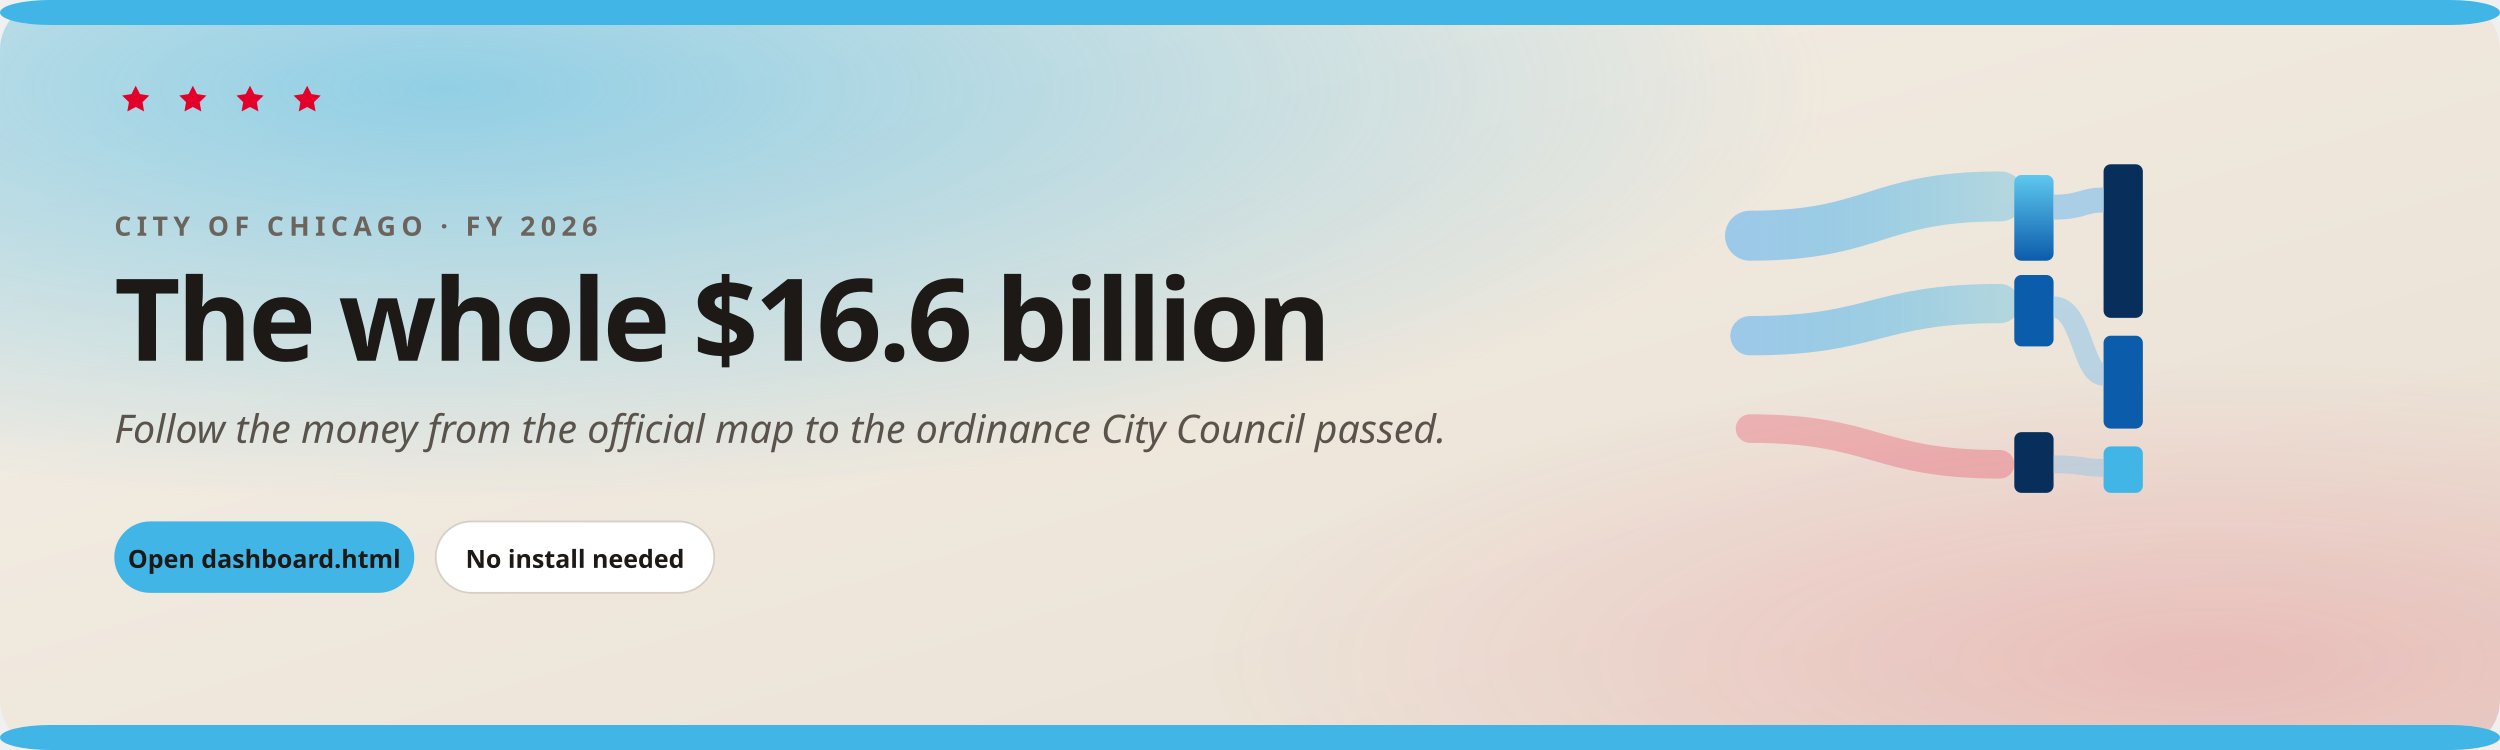
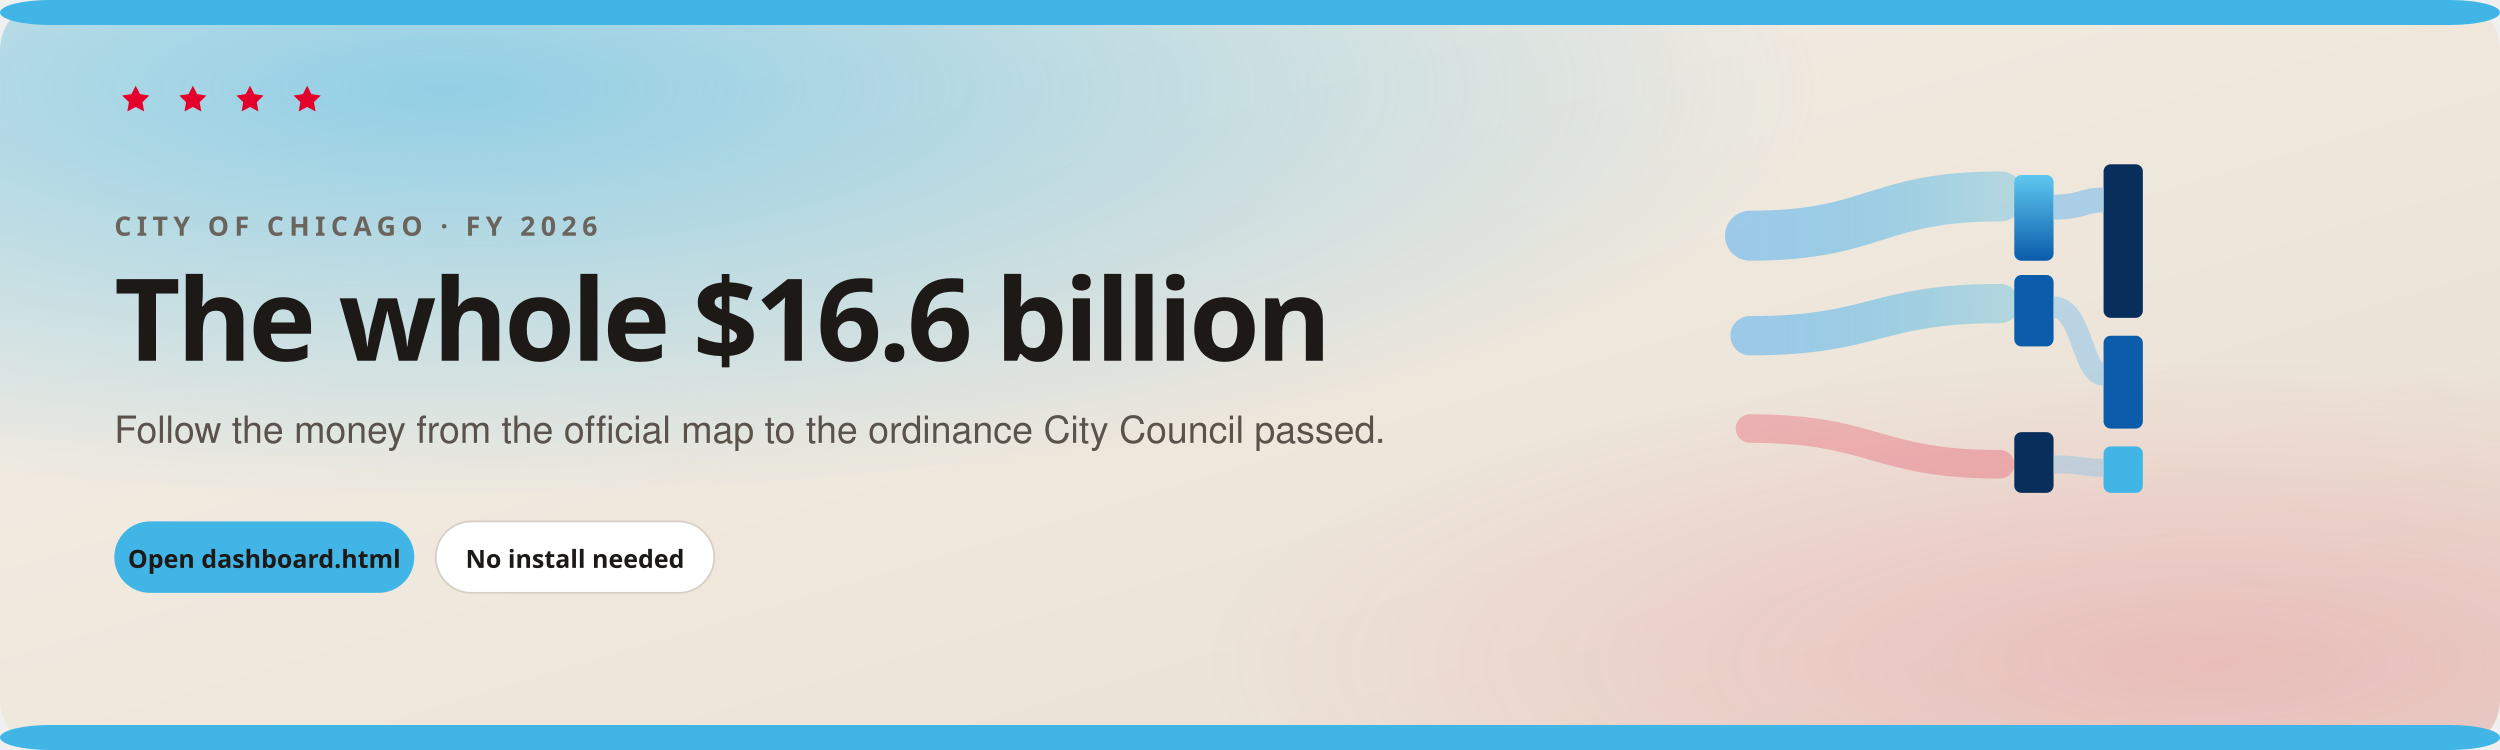
<svg xmlns="http://www.w3.org/2000/svg" width="1400" height="420" viewBox="0 0 1400 420" role="img" aria-label="Chicago Budget Dashboard">
  <defs>
    <linearGradient id="paper" x1="0" y1="0" x2="1" y2="1">
      <stop offset="0" stop-color="#f6f0e7" />
      <stop offset="1" stop-color="#e8dfd2" />
    </linearGradient>
    <radialGradient id="lake" cx="18%" cy="12%" r="55%">
      <stop offset="0" stop-color="#41b6e6" stop-opacity=".55" />
      <stop offset="1" stop-color="#41b6e6" stop-opacity="0" />
    </radialGradient>
    <radialGradient id="ember" cx="88%" cy="88%" r="40%">
      <stop offset="0" stop-color="#e4002b" stop-opacity=".16" />
      <stop offset="1" stop-color="#e4002b" stop-opacity="0" />
    </radialGradient>
    <linearGradient id="bar" x1="0" y1="0" x2="0" y2="1">
      <stop offset="0" stop-color="#5ec8ef" />
      <stop offset="1" stop-color="#0b5cab" />
    </linearGradient>
    <linearGradient id="flow" x1="0" y1="0" x2="1" y2="0">
      <stop offset="0" stop-color="#8ec4ea" stop-opacity=".85" />
      <stop offset="1" stop-color="#41b6e6" stop-opacity=".35" />
    </linearGradient>
  </defs>
  <rect width="1400" height="420" rx="28" fill="url(#paper)" />
  <rect width="1400" height="420" rx="28" fill="url(#lake)" />
  <rect width="1400" height="420" rx="28" fill="url(#ember)" />
  <rect x="0" y="0" width="1400" height="14" rx="28" fill="#41b6e6" />
  <rect x="0" y="406" width="1400" height="14" rx="28" fill="#41b6e6" />
  <g transform="translate(64,46)" fill="#e4002b">
    <path d="M12 2l2.4 4.7 5.2.8-3.8 3.7.9 5.2L12 13.9 7.3 16.4l.9-5.2L4.4 7.5l5.2-.8z" />
    <path d="M44 2l2.4 4.7 5.2.8-3.8 3.7.9 5.2L44 13.9l-4.7 2.5.9-5.2-3.8-3.7 5.2-.8z" />
    <path d="M76 2l2.4 4.7 5.2.8-3.8 3.7.9 5.2L76 13.9l-4.7 2.5.9-5.2-3.8-3.7 5.2-.8z" />
    <path d="M108 2l2.4 4.7 5.2.8-3.8 3.7.9 5.2L108 13.9l-4.7 2.5.9-5.2-3.8-3.7 5.2-.8z" />
  </g>
  <text x="64" y="132" fill="#6b645c" font-family="ui-sans-serif, system-ui, sans-serif" font-size="15" font-weight="700" letter-spacing="3">CITY OF CHICAGO · FY 2026</text>
  <text x="64" y="202" fill="#1c1917" font-family="ui-sans-serif, system-ui, sans-serif" font-size="64" font-weight="800" letter-spacing="-2">The whole $16.6 billion</text>
-   <text x="64" y="248" fill="#5a534c" font-family="ui-sans-serif, system-ui, sans-serif" font-size="22" font-style="italic">Follow the money from the official map to the ordinance City Council passed.</text>
+   <text x="64" y="248" fill="#5a534c" font-family="Helvetica, Arial, sans-serif" font-size="21" letter-spacing="0">Follow the money from the official map to the ordinance City Council passed.</text>
  <g transform="translate(64,292)">
    <rect width="168" height="40" rx="20" fill="#41b6e6" />
    <text x="84" y="26" text-anchor="middle" fill="#1c1917" font-family="ui-sans-serif, system-ui, sans-serif" font-size="14" font-weight="700">Open dashboard.html</text>
    <rect x="180" y="0" width="156" height="40" rx="20" fill="#fff" stroke="#d7cfc3" />
    <text x="258" y="26" text-anchor="middle" fill="#1c1917" font-family="ui-sans-serif, system-ui, sans-serif" font-size="14" font-weight="700">No install needed</text>
  </g>
  <g transform="translate(980,92)" fill="none">
    <path d="M0 40 C70 40, 70 18, 140 18" stroke="url(#flow)" stroke-width="28" stroke-linecap="round" />
    <path d="M0 96 C70 96, 70 78, 140 78" stroke="url(#flow)" stroke-width="22" stroke-linecap="round" />
    <path d="M0 148 C70 148, 70 168, 140 168" stroke="#e4002b" stroke-opacity=".22" stroke-width="16" stroke-linecap="round" />
    <rect x="148" y="6" width="22" height="48" rx="4" fill="url(#bar)" />
    <rect x="148" y="62" width="22" height="40" rx="4" fill="#0b5cab" />
    <rect x="148" y="150" width="22" height="34" rx="4" fill="#082f5b" />
    <rect x="198" y="0" width="22" height="86" rx="4" fill="#082f5b" />
    <rect x="198" y="96" width="22" height="52" rx="4" fill="#0b5cab" />
    <rect x="198" y="158" width="22" height="26" rx="4" fill="#41b6e6" />
    <path d="M170 24 C186 24, 186 20, 198 20" stroke="#8ec4ea" stroke-width="14" stroke-opacity=".7" />
    <path d="M170 80 C186 80, 186 118, 198 118" stroke="#8ec4ea" stroke-width="12" stroke-opacity=".55" />
    <path d="M170 168 C186 168, 186 170, 198 170" stroke="#8ec4ea" stroke-width="10" stroke-opacity=".45" />
  </g>
</svg>
